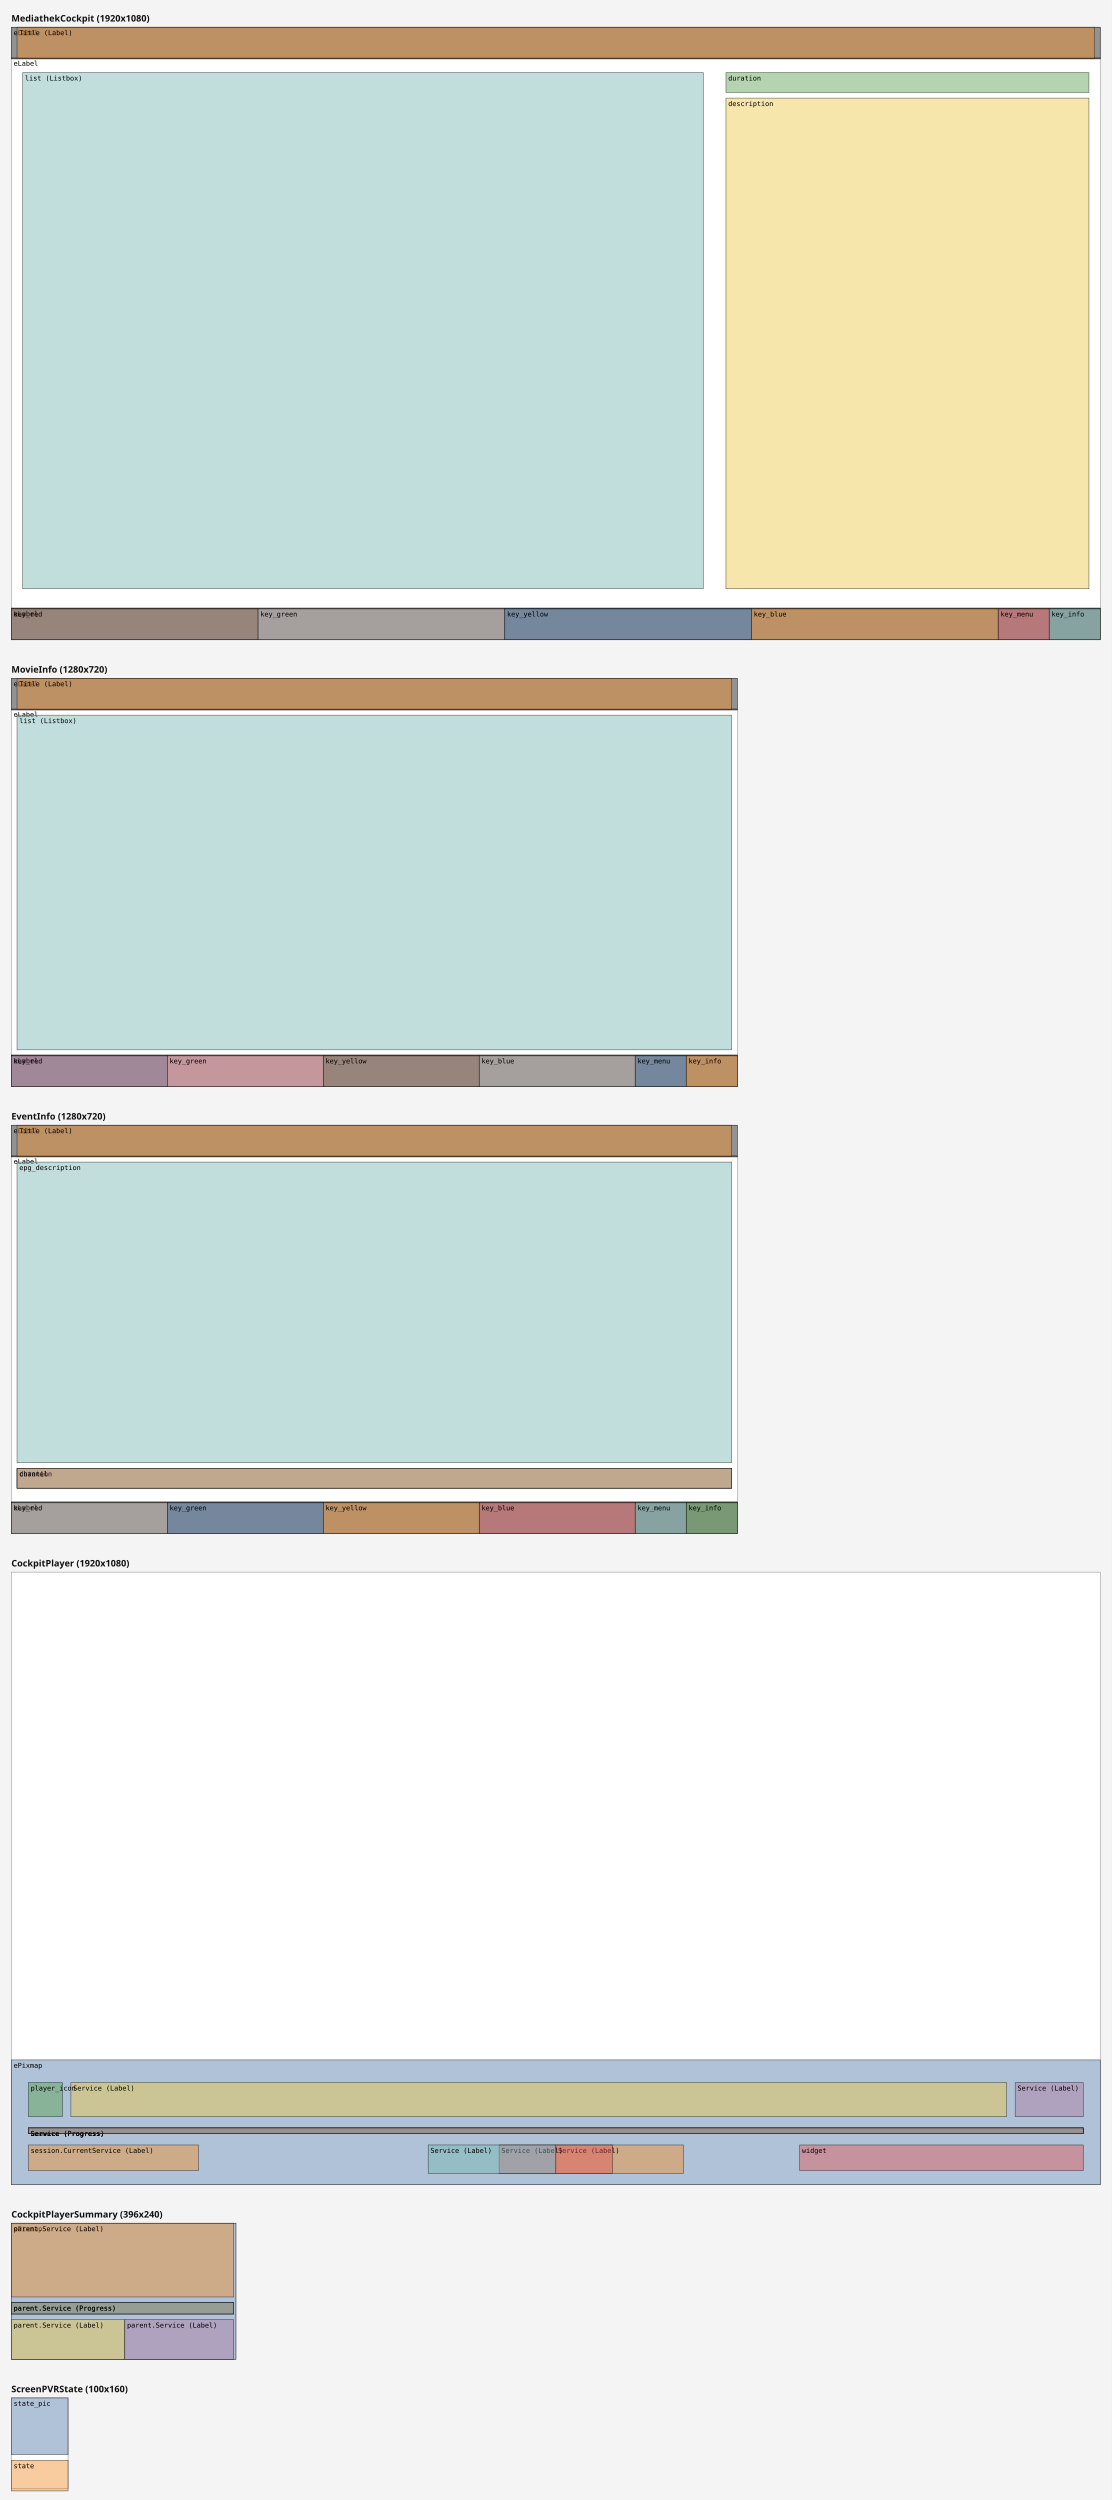
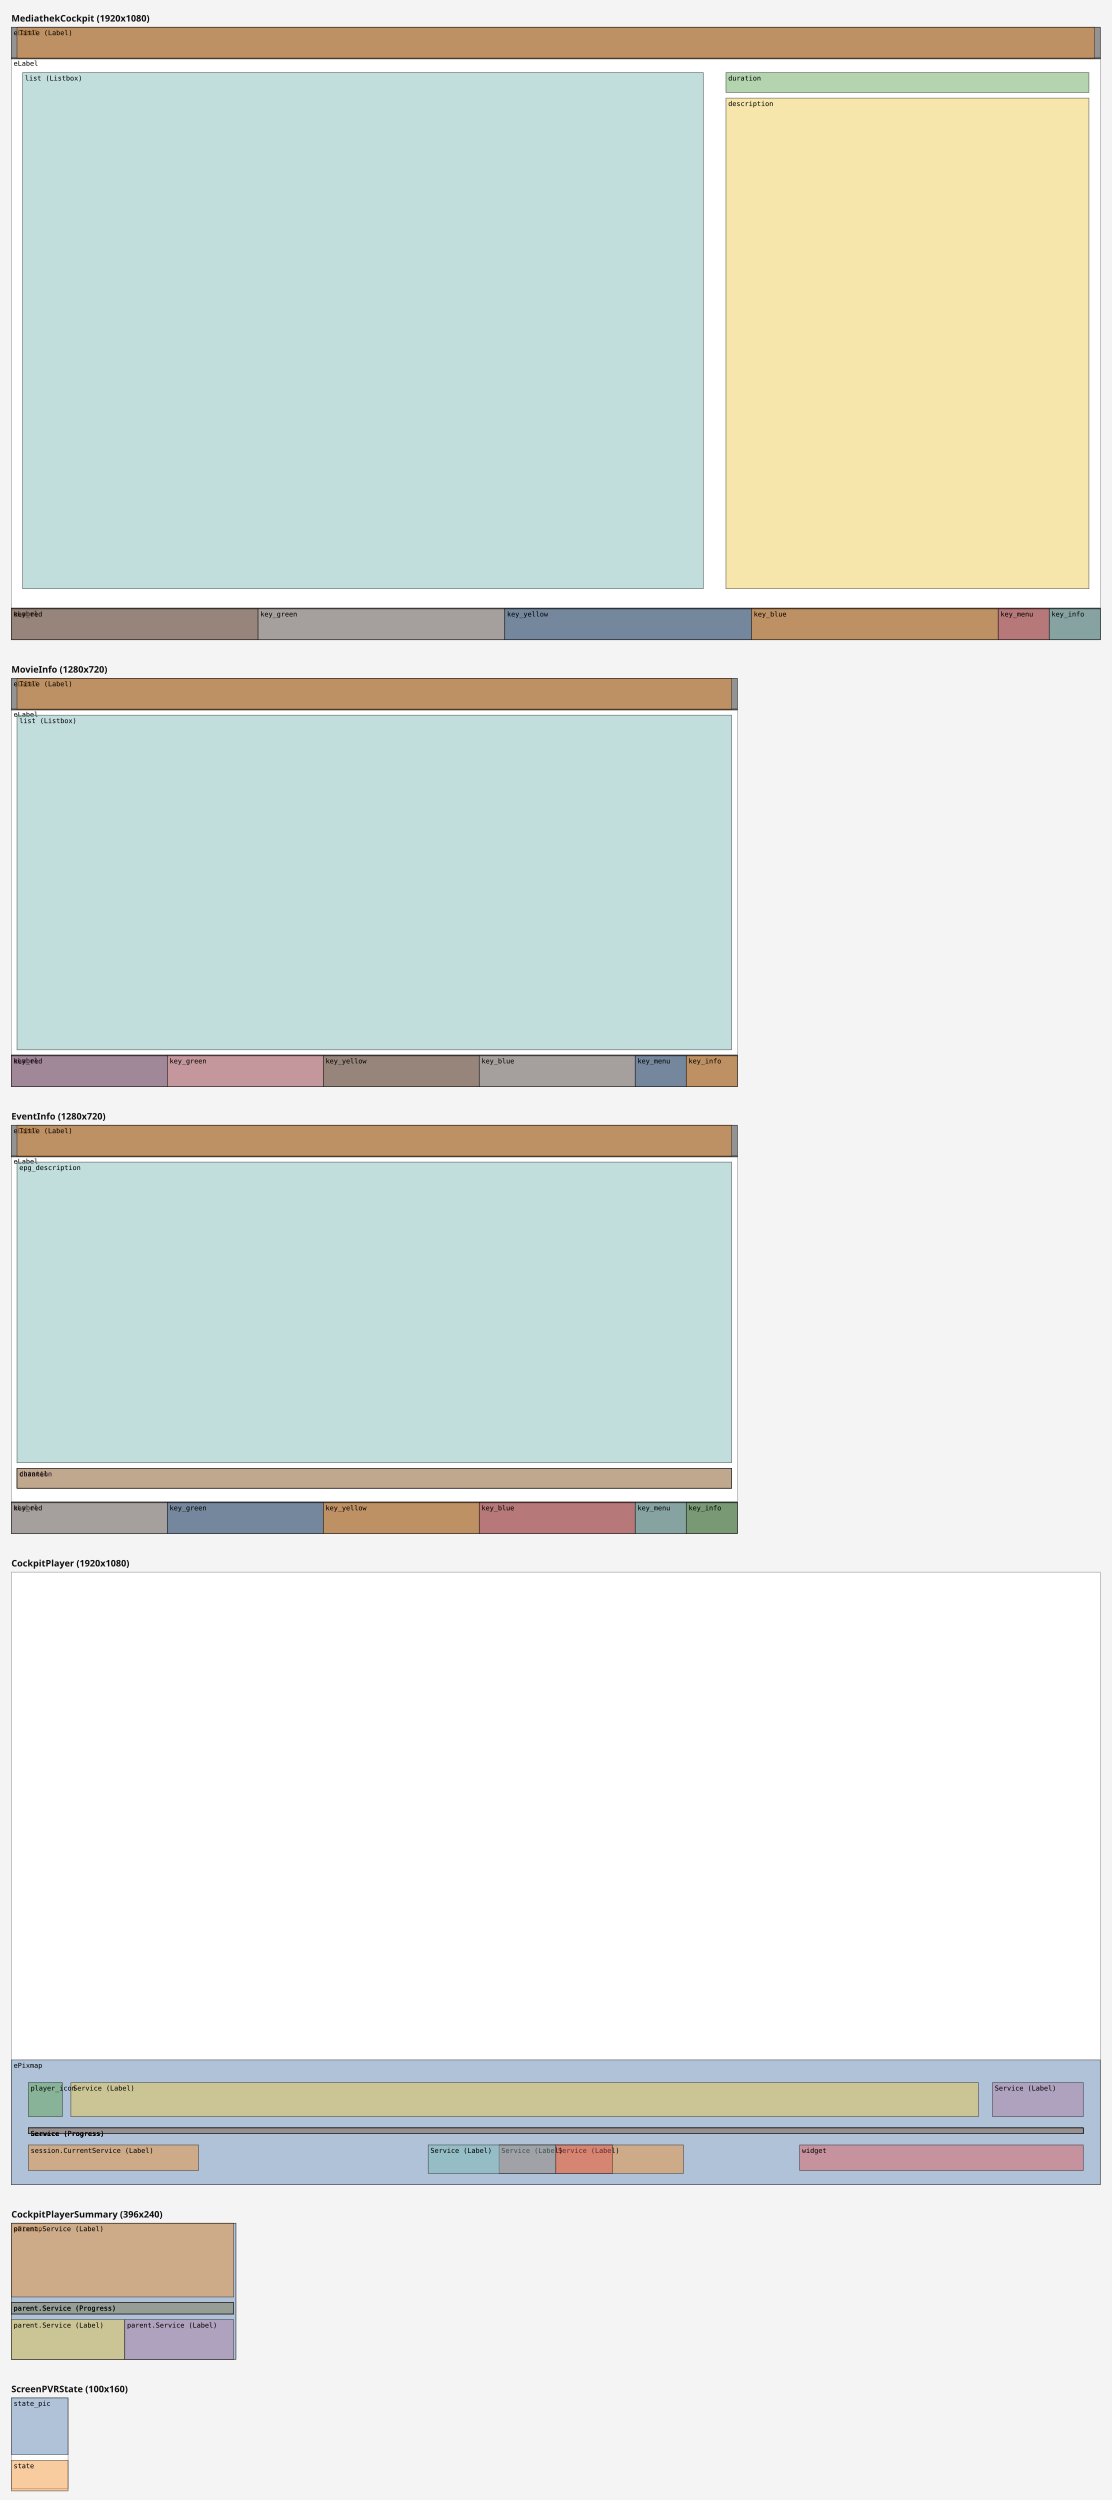
<svg xmlns="http://www.w3.org/2000/svg" width="1960" height="4408" viewBox="0 0 1960 4408">
  <rect x="0" y="0" width="1960" height="4408" fill="#f4f4f4" />
  <text x="20" y="38" font-family="sans-serif" font-size="16" font-weight="bold" fill="#111111">MediathekCockpit (1920x1080)</text>
  <g data-screen="0" transform="translate(20,48)">
    <rect x="0" y="0" width="1920" height="1080" fill="#ffffff" stroke="#999999" stroke-width="1" />
    <g>
      <rect data-ref="0:0" x="0" y="0" width="1920" height="55" fill="#101010" fill-opacity="0.45" stroke="#000000" stroke-opacity="0.6" stroke-width="1" />
      <text x="4" y="14" font-family="monospace" font-size="12" fill="#000000">eLabel</text>
    </g>
    <g>
      <rect data-ref="0:2" x="0" y="54" width="1920" height="2" fill="#404040" fill-opacity="0.45" stroke="#000000" stroke-opacity="0.6" stroke-width="1" />
      <text x="4" y="68" font-family="monospace" font-size="12" fill="#000000">eLabel</text>
    </g>
    <g>
      <rect data-ref="0:3" x="20" y="80" width="1200" height="910" fill="#76b7b2" fill-opacity="0.45" stroke="#000000" stroke-opacity="0.6" stroke-width="1" />
      <text x="24" y="94" font-family="monospace" font-size="12" fill="#000000">list (Listbox)</text>
    </g>
    <g>
      <rect data-ref="0:6" x="0" y="1024" width="1920" height="2" fill="#404040" fill-opacity="0.45" stroke="#000000" stroke-opacity="0.6" stroke-width="1" />
      <text x="4" y="1038" font-family="monospace" font-size="12" fill="#000000">eLabel</text>
    </g>
    <g>
      <rect data-ref="0:7" x="0" y="1025" width="1920" height="55" fill="#101010" fill-opacity="0.45" stroke="#000000" stroke-opacity="0.6" stroke-width="1" />
      <text x="4" y="1039" font-family="monospace" font-size="12" fill="#000000">eLabel</text>
    </g>
    <g>
      <rect data-ref="0:1" x="10" y="0" width="1900" height="55" fill="#f28e2b" fill-opacity="0.45" stroke="#000000" stroke-opacity="0.6" stroke-width="1" />
      <text x="14" y="14" font-family="monospace" font-size="12" fill="#000000">Title (Label)</text>
    </g>
    <g>
      <rect data-ref="0:4" x="1260" y="80" width="640" height="35" fill="#59a14f" fill-opacity="0.45" stroke="#000000" stroke-opacity="0.6" stroke-width="1" />
      <text x="1264" y="94" font-family="monospace" font-size="12" fill="#000000">duration</text>
    </g>
    <g>
      <rect data-ref="0:5" x="1260" y="125" width="640" height="865" fill="#edc948" fill-opacity="0.45" stroke="#000000" stroke-opacity="0.6" stroke-width="1" />
      <text x="1264" y="139" font-family="monospace" font-size="12" fill="#000000">description</text>
    </g>
    <g>
      <rect data-ref="0:8" x="0" y="1025" width="435" height="55" fill="#9c755f" fill-opacity="0.45" stroke="#000000" stroke-opacity="0.6" stroke-width="1" />
      <text x="4" y="1039" font-family="monospace" font-size="12" fill="#000000">key_red</text>
    </g>
    <g>
      <rect data-ref="0:9" x="435" y="1025" width="435" height="55" fill="#bab0ac" fill-opacity="0.45" stroke="#000000" stroke-opacity="0.6" stroke-width="1" />
      <text x="439" y="1039" font-family="monospace" font-size="12" fill="#000000">key_green</text>
    </g>
    <g>
      <rect data-ref="0:10" x="870" y="1025" width="435" height="55" fill="#4e79a7" fill-opacity="0.45" stroke="#000000" stroke-opacity="0.6" stroke-width="1" />
      <text x="874" y="1039" font-family="monospace" font-size="12" fill="#000000">key_yellow</text>
    </g>
    <g>
      <rect data-ref="0:11" x="1305" y="1025" width="435" height="55" fill="#f28e2b" fill-opacity="0.45" stroke="#000000" stroke-opacity="0.6" stroke-width="1" />
      <text x="1309" y="1039" font-family="monospace" font-size="12" fill="#000000">key_blue</text>
    </g>
    <g>
      <rect data-ref="0:12" x="1740" y="1025" width="90" height="55" fill="#e15759" fill-opacity="0.45" stroke="#000000" stroke-opacity="0.6" stroke-width="1" />
      <text x="1744" y="1039" font-family="monospace" font-size="12" fill="#000000">key_menu</text>
    </g>
    <g>
      <rect data-ref="0:13" x="1830" y="1025" width="90" height="55" fill="#76b7b2" fill-opacity="0.45" stroke="#000000" stroke-opacity="0.6" stroke-width="1" />
      <text x="1834" y="1039" font-family="monospace" font-size="12" fill="#000000">key_info</text>
    </g>
  </g>
  <text x="20" y="1186" font-family="sans-serif" font-size="16" font-weight="bold" fill="#111111">MovieInfo (1280x720)</text>
  <g data-screen="1" transform="translate(20,1196)">
    <rect x="0" y="0" width="1280" height="720" fill="#ffffff" stroke="#999999" stroke-width="1" />
    <g>
      <rect data-ref="1:0" x="0" y="0" width="1280" height="55" fill="#101010" fill-opacity="0.45" stroke="#000000" stroke-opacity="0.6" stroke-width="1" />
      <text x="4" y="14" font-family="monospace" font-size="12" fill="#000000">eLabel</text>
    </g>
    <g>
      <rect data-ref="1:2" x="0" y="54" width="1280" height="2" fill="#404040" fill-opacity="0.45" stroke="#000000" stroke-opacity="0.6" stroke-width="1" />
      <text x="4" y="68" font-family="monospace" font-size="12" fill="#000000">eLabel</text>
    </g>
    <g>
      <rect data-ref="1:3" x="10" y="65" width="1260" height="590" fill="#76b7b2" fill-opacity="0.45" stroke="#000000" stroke-opacity="0.6" stroke-width="1" />
      <text x="14" y="79" font-family="monospace" font-size="12" fill="#000000">list (Listbox)</text>
    </g>
    <g>
      <rect data-ref="1:4" x="0" y="664" width="1280" height="2" fill="#404040" fill-opacity="0.45" stroke="#000000" stroke-opacity="0.6" stroke-width="1" />
      <text x="4" y="678" font-family="monospace" font-size="12" fill="#000000">eLabel</text>
    </g>
    <g>
      <rect data-ref="1:5" x="0" y="665" width="1280" height="55" fill="#101010" fill-opacity="0.45" stroke="#000000" stroke-opacity="0.6" stroke-width="1" />
      <text x="4" y="679" font-family="monospace" font-size="12" fill="#000000">eLabel</text>
    </g>
    <g>
      <rect data-ref="1:1" x="10" y="0" width="1260" height="55" fill="#f28e2b" fill-opacity="0.45" stroke="#000000" stroke-opacity="0.6" stroke-width="1" />
      <text x="14" y="14" font-family="monospace" font-size="12" fill="#000000">Title (Label)</text>
    </g>
    <g>
      <rect data-ref="1:6" x="0" y="665" width="275" height="55" fill="#b07aa1" fill-opacity="0.45" stroke="#000000" stroke-opacity="0.6" stroke-width="1" />
      <text x="4" y="679" font-family="monospace" font-size="12" fill="#000000">key_red</text>
    </g>
    <g>
      <rect data-ref="1:7" x="275" y="665" width="275" height="55" fill="#ff9da7" fill-opacity="0.45" stroke="#000000" stroke-opacity="0.6" stroke-width="1" />
      <text x="279" y="679" font-family="monospace" font-size="12" fill="#000000">key_green</text>
    </g>
    <g>
      <rect data-ref="1:8" x="550" y="665" width="275" height="55" fill="#9c755f" fill-opacity="0.45" stroke="#000000" stroke-opacity="0.6" stroke-width="1" />
      <text x="554" y="679" font-family="monospace" font-size="12" fill="#000000">key_yellow</text>
    </g>
    <g>
      <rect data-ref="1:9" x="825" y="665" width="275" height="55" fill="#bab0ac" fill-opacity="0.45" stroke="#000000" stroke-opacity="0.6" stroke-width="1" />
      <text x="829" y="679" font-family="monospace" font-size="12" fill="#000000">key_blue</text>
    </g>
    <g>
      <rect data-ref="1:10" x="1100" y="665" width="90" height="55" fill="#4e79a7" fill-opacity="0.45" stroke="#000000" stroke-opacity="0.6" stroke-width="1" />
      <text x="1104" y="679" font-family="monospace" font-size="12" fill="#000000">key_menu</text>
    </g>
    <g>
      <rect data-ref="1:11" x="1190" y="665" width="90" height="55" fill="#f28e2b" fill-opacity="0.45" stroke="#000000" stroke-opacity="0.6" stroke-width="1" />
      <text x="1194" y="679" font-family="monospace" font-size="12" fill="#000000">key_info</text>
    </g>
  </g>
  <text x="20" y="1974" font-family="sans-serif" font-size="16" font-weight="bold" fill="#111111">EventInfo (1280x720)</text>
  <g data-screen="2" transform="translate(20,1984)">
    <rect x="0" y="0" width="1280" height="720" fill="#ffffff" stroke="#999999" stroke-width="1" />
    <g>
      <rect data-ref="2:0" x="0" y="0" width="1280" height="55" fill="#101010" fill-opacity="0.45" stroke="#000000" stroke-opacity="0.6" stroke-width="1" />
      <text x="4" y="14" font-family="monospace" font-size="12" fill="#000000">eLabel</text>
    </g>
    <g>
      <rect data-ref="2:2" x="0" y="54" width="1280" height="2" fill="#404040" fill-opacity="0.45" stroke="#000000" stroke-opacity="0.6" stroke-width="1" />
      <text x="4" y="68" font-family="monospace" font-size="12" fill="#000000">eLabel</text>
    </g>
    <g>
      <rect data-ref="2:3" x="10" y="65" width="1260" height="530" fill="#76b7b2" fill-opacity="0.45" stroke="#000000" stroke-opacity="0.6" stroke-width="1" />
      <text x="14" y="79" font-family="monospace" font-size="12" fill="#000000">epg_description</text>
    </g>
    <g>
      <rect data-ref="2:4" x="10" y="605" width="1260" height="35" fill="#59a14f" fill-opacity="0.45" stroke="#000000" stroke-opacity="0.6" stroke-width="1" />
      <text x="14" y="619" font-family="monospace" font-size="12" fill="#000000">datetime</text>
    </g>
    <g>
      <rect data-ref="2:5" x="10" y="605" width="1260" height="35" fill="#edc948" fill-opacity="0.45" stroke="#000000" stroke-opacity="0.6" stroke-width="1" />
      <text x="14" y="619" font-family="monospace" font-size="12" fill="#000000">duration</text>
    </g>
    <g>
      <rect data-ref="2:6" x="10" y="605" width="1260" height="35" fill="#b07aa1" fill-opacity="0.45" stroke="#000000" stroke-opacity="0.6" stroke-width="1" />
      <text x="14" y="619" font-family="monospace" font-size="12" fill="#000000">channel</text>
    </g>
    <g>
      <rect data-ref="2:7" x="0" y="664" width="1280" height="2" fill="#404040" fill-opacity="0.45" stroke="#000000" stroke-opacity="0.6" stroke-width="1" />
      <text x="4" y="678" font-family="monospace" font-size="12" fill="#000000">eLabel</text>
    </g>
    <g>
      <rect data-ref="2:8" x="0" y="665" width="1280" height="55" fill="#101010" fill-opacity="0.45" stroke="#000000" stroke-opacity="0.6" stroke-width="1" />
      <text x="4" y="679" font-family="monospace" font-size="12" fill="#000000">eLabel</text>
    </g>
    <g>
      <rect data-ref="2:1" x="10" y="0" width="1260" height="55" fill="#f28e2b" fill-opacity="0.45" stroke="#000000" stroke-opacity="0.6" stroke-width="1" />
      <text x="14" y="14" font-family="monospace" font-size="12" fill="#000000">Title (Label)</text>
    </g>
    <g>
      <rect data-ref="2:9" x="0" y="665" width="275" height="55" fill="#bab0ac" fill-opacity="0.45" stroke="#000000" stroke-opacity="0.6" stroke-width="1" />
      <text x="4" y="679" font-family="monospace" font-size="12" fill="#000000">key_red</text>
    </g>
    <g>
      <rect data-ref="2:10" x="275" y="665" width="275" height="55" fill="#4e79a7" fill-opacity="0.45" stroke="#000000" stroke-opacity="0.6" stroke-width="1" />
      <text x="279" y="679" font-family="monospace" font-size="12" fill="#000000">key_green</text>
    </g>
    <g>
      <rect data-ref="2:11" x="550" y="665" width="275" height="55" fill="#f28e2b" fill-opacity="0.45" stroke="#000000" stroke-opacity="0.6" stroke-width="1" />
      <text x="554" y="679" font-family="monospace" font-size="12" fill="#000000">key_yellow</text>
    </g>
    <g>
      <rect data-ref="2:12" x="825" y="665" width="275" height="55" fill="#e15759" fill-opacity="0.45" stroke="#000000" stroke-opacity="0.6" stroke-width="1" />
      <text x="829" y="679" font-family="monospace" font-size="12" fill="#000000">key_blue</text>
    </g>
    <g>
      <rect data-ref="2:13" x="1100" y="665" width="90" height="55" fill="#76b7b2" fill-opacity="0.45" stroke="#000000" stroke-opacity="0.6" stroke-width="1" />
      <text x="1104" y="679" font-family="monospace" font-size="12" fill="#000000">key_menu</text>
    </g>
    <g>
      <rect data-ref="2:14" x="1190" y="665" width="90" height="55" fill="#59a14f" fill-opacity="0.45" stroke="#000000" stroke-opacity="0.6" stroke-width="1" />
      <text x="1194" y="679" font-family="monospace" font-size="12" fill="#000000">key_info</text>
    </g>
  </g>
  <text x="20" y="2762" font-family="sans-serif" font-size="16" font-weight="bold" fill="#111111">CockpitPlayer (1920x1080)</text>
  <g data-screen="3" transform="translate(20,2772)">
    <rect x="0" y="0" width="1920" height="1080" fill="#ffffff" stroke="#999999" stroke-width="1" />
    <g>
      <rect data-ref="3:0" x="0" y="860" width="1920" height="220" fill="#4e79a7" fill-opacity="0.45" stroke="#000000" stroke-opacity="0.6" stroke-width="1" />
      <text x="4" y="874" font-family="monospace" font-size="12" fill="#000000">ePixmap</text>
    </g>
    <g>
      <rect data-ref="3:1" x="960" y="1010" width="225" height="50" fill="#f28e2b" fill-opacity="0.45" stroke="#000000" stroke-opacity="0.6" stroke-width="1" />
      <text x="964" y="1024" font-family="monospace" font-size="12" fill="#000000">Service (Label)</text>
    </g>
    <g>
      <rect data-ref="3:2" x="860" y="1010" width="200" height="50" fill="#e15759" fill-opacity="0.45" stroke="#000000" stroke-opacity="0.6" stroke-width="1" />
      <text x="864" y="1024" font-family="monospace" font-size="12" fill="#000000">Service (Label)</text>
    </g>
    <g>
      <rect data-ref="3:3" x="735" y="1010" width="225" height="50" fill="#76b7b2" fill-opacity="0.45" stroke="#000000" stroke-opacity="0.6" stroke-width="1" />
      <text x="739" y="1024" font-family="monospace" font-size="12" fill="#000000">Service (Label)</text>
    </g>
    <g>
-       <rect data-ref="3:5" x="105" y="900" width="1650" height="60" fill="#edc948" fill-opacity="0.45" stroke="#000000" stroke-opacity="0.6" stroke-width="1" />
+       <rect data-ref="3:5" x="105" y="900" width="1600" height="60" fill="#edc948" fill-opacity="0.45" stroke="#000000" stroke-opacity="0.6" stroke-width="1" />
      <text x="109" y="914" font-family="monospace" font-size="12" fill="#000000">Service (Label)</text>
    </g>
    <g>
-       <rect data-ref="3:6" x="1770" y="900" width="120" height="60" fill="#b07aa1" fill-opacity="0.45" stroke="#000000" stroke-opacity="0.6" stroke-width="1" />
-       <text x="1774" y="914" font-family="monospace" font-size="12" fill="#000000">Service (Label)</text>
+       <rect data-ref="3:6" x="1730" y="900" width="160" height="60" fill="#b07aa1" fill-opacity="0.45" stroke="#000000" stroke-opacity="0.6" stroke-width="1" />
+       <text x="1734" y="914" font-family="monospace" font-size="12" fill="#000000">Service (Label)</text>
    </g>
    <g>
      <rect data-ref="3:7" x="30" y="980" width="1860" height="10" fill="#303030" fill-opacity="0.45" stroke="#000000" stroke-opacity="0.6" stroke-width="1" />
      <text x="34" y="994" font-family="monospace" font-size="12" fill="#000000">eLabel</text>
    </g>
    <g>
      <rect data-ref="3:10" x="30" y="980" width="1860" height="10" fill="#4e79a7" fill-opacity="0.45" stroke="#000000" stroke-opacity="0.6" stroke-width="1" />
      <text x="34" y="994" font-family="monospace" font-size="12" fill="#000000">Service (Progress)</text>
    </g>
    <g>
      <rect data-ref="3:4" x="30" y="900" width="60" height="60" fill="#59a14f" fill-opacity="0.45" stroke="#000000" stroke-opacity="0.6" stroke-width="1" />
      <text x="34" y="914" font-family="monospace" font-size="12" fill="#000000">player_icon</text>
    </g>
    <g>
      <rect data-ref="3:8" x="30" y="980" width="1860" height="10" fill="#9c755f" fill-opacity="0.45" stroke="#000000" stroke-opacity="0.6" stroke-width="1" />
      <text x="34" y="994" font-family="monospace" font-size="12" fill="#000000">Service (Progress)</text>
    </g>
    <g>
      <rect data-ref="3:11" x="30" y="1010" width="300" height="45" fill="#f28e2b" fill-opacity="0.45" stroke="#000000" stroke-opacity="0.6" stroke-width="1" />
      <text x="34" y="1024" font-family="monospace" font-size="12" fill="#000000">session.CurrentService (Label)</text>
    </g>
    <g>
      <rect data-ref="3:9" x="30" y="980" width="1860" height="10" fill="#bab0ac" fill-opacity="0.45" stroke="#000000" stroke-opacity="0.6" stroke-width="1" />
      <text x="34" y="994" font-family="monospace" font-size="12" fill="#000000">Service (Progress)</text>
    </g>
    <g>
      <rect data-ref="3:12" x="1390" y="1010" width="500" height="45" fill="#e15759" fill-opacity="0.45" stroke="#000000" stroke-opacity="0.6" stroke-width="1" />
      <text x="1394" y="1024" font-family="monospace" font-size="12" fill="#000000">widget</text>
    </g>
  </g>
  <text x="20" y="3910" font-family="sans-serif" font-size="16" font-weight="bold" fill="#111111">CockpitPlayerSummary (396x240)</text>
  <g data-screen="4" transform="translate(20,3920)">
    <rect x="0" y="0" width="396" height="240" fill="#ffffff" stroke="#999999" stroke-width="1" />
    <g>
      <rect data-ref="4:0" x="0" y="0" width="396" height="240" fill="#4e79a7" fill-opacity="0.45" stroke="#000000" stroke-opacity="0.6" stroke-width="1" />
      <text x="4" y="14" font-family="monospace" font-size="12" fill="#000000">ePixmap</text>
    </g>
    <g>
      <rect data-ref="4:1" x="0" y="0" width="392" height="130" fill="#f28e2b" fill-opacity="0.45" stroke="#000000" stroke-opacity="0.6" stroke-width="1" />
      <text x="4" y="14" font-family="monospace" font-size="12" fill="#000000">parent.Service (Label)</text>
    </g>
    <g>
      <rect data-ref="4:5" x="0" y="170" width="200" height="70" fill="#edc948" fill-opacity="0.45" stroke="#000000" stroke-opacity="0.6" stroke-width="1" />
      <text x="4" y="184" font-family="monospace" font-size="12" fill="#000000">parent.Service (Label)</text>
    </g>
    <g>
      <rect data-ref="4:6" x="200" y="170" width="192" height="70" fill="#b07aa1" fill-opacity="0.45" stroke="#000000" stroke-opacity="0.6" stroke-width="1" />
      <text x="204" y="184" font-family="monospace" font-size="12" fill="#000000">parent.Service (Label)</text>
    </g>
    <g>
      <rect data-ref="4:4" x="0" y="140" width="392" height="20" fill="#59a14f" fill-opacity="0.45" stroke="#000000" stroke-opacity="0.6" stroke-width="1" />
      <text x="4" y="154" font-family="monospace" font-size="12" fill="#000000">parent.Service (Progress)</text>
    </g>
    <g>
      <rect data-ref="4:2" x="0" y="140" width="392" height="20" fill="#e15759" fill-opacity="0.45" stroke="#000000" stroke-opacity="0.6" stroke-width="1" />
      <text x="4" y="154" font-family="monospace" font-size="12" fill="#000000">parent.Service (Progress)</text>
    </g>
    <g>
      <rect data-ref="4:3" x="0" y="140" width="392" height="20" fill="#76b7b2" fill-opacity="0.45" stroke="#000000" stroke-opacity="0.6" stroke-width="1" />
      <text x="4" y="154" font-family="monospace" font-size="12" fill="#000000">parent.Service (Progress)</text>
    </g>
  </g>
  <text x="20" y="4218" font-family="sans-serif" font-size="16" font-weight="bold" fill="#111111">ScreenPVRState (100x160)</text>
  <g data-screen="5" transform="translate(20,4228)">
    <rect x="0" y="0" width="100" height="160" fill="#ffffff" stroke="#999999" stroke-width="1" />
    <g>
      <rect data-ref="5:0" x="0" y="0" width="100" height="100" fill="#4e79a7" fill-opacity="0.45" stroke="#000000" stroke-opacity="0.6" stroke-width="1" />
      <text x="4" y="14" font-family="monospace" font-size="12" fill="#000000">state_pic</text>
    </g>
    <g>
      <rect data-ref="5:1" x="0" y="110" width="100" height="54" fill="#f28e2b" fill-opacity="0.45" stroke="#000000" stroke-opacity="0.6" stroke-width="1" />
      <text x="4" y="124" font-family="monospace" font-size="12" fill="#000000">state</text>
    </g>
  </g>
</svg>
